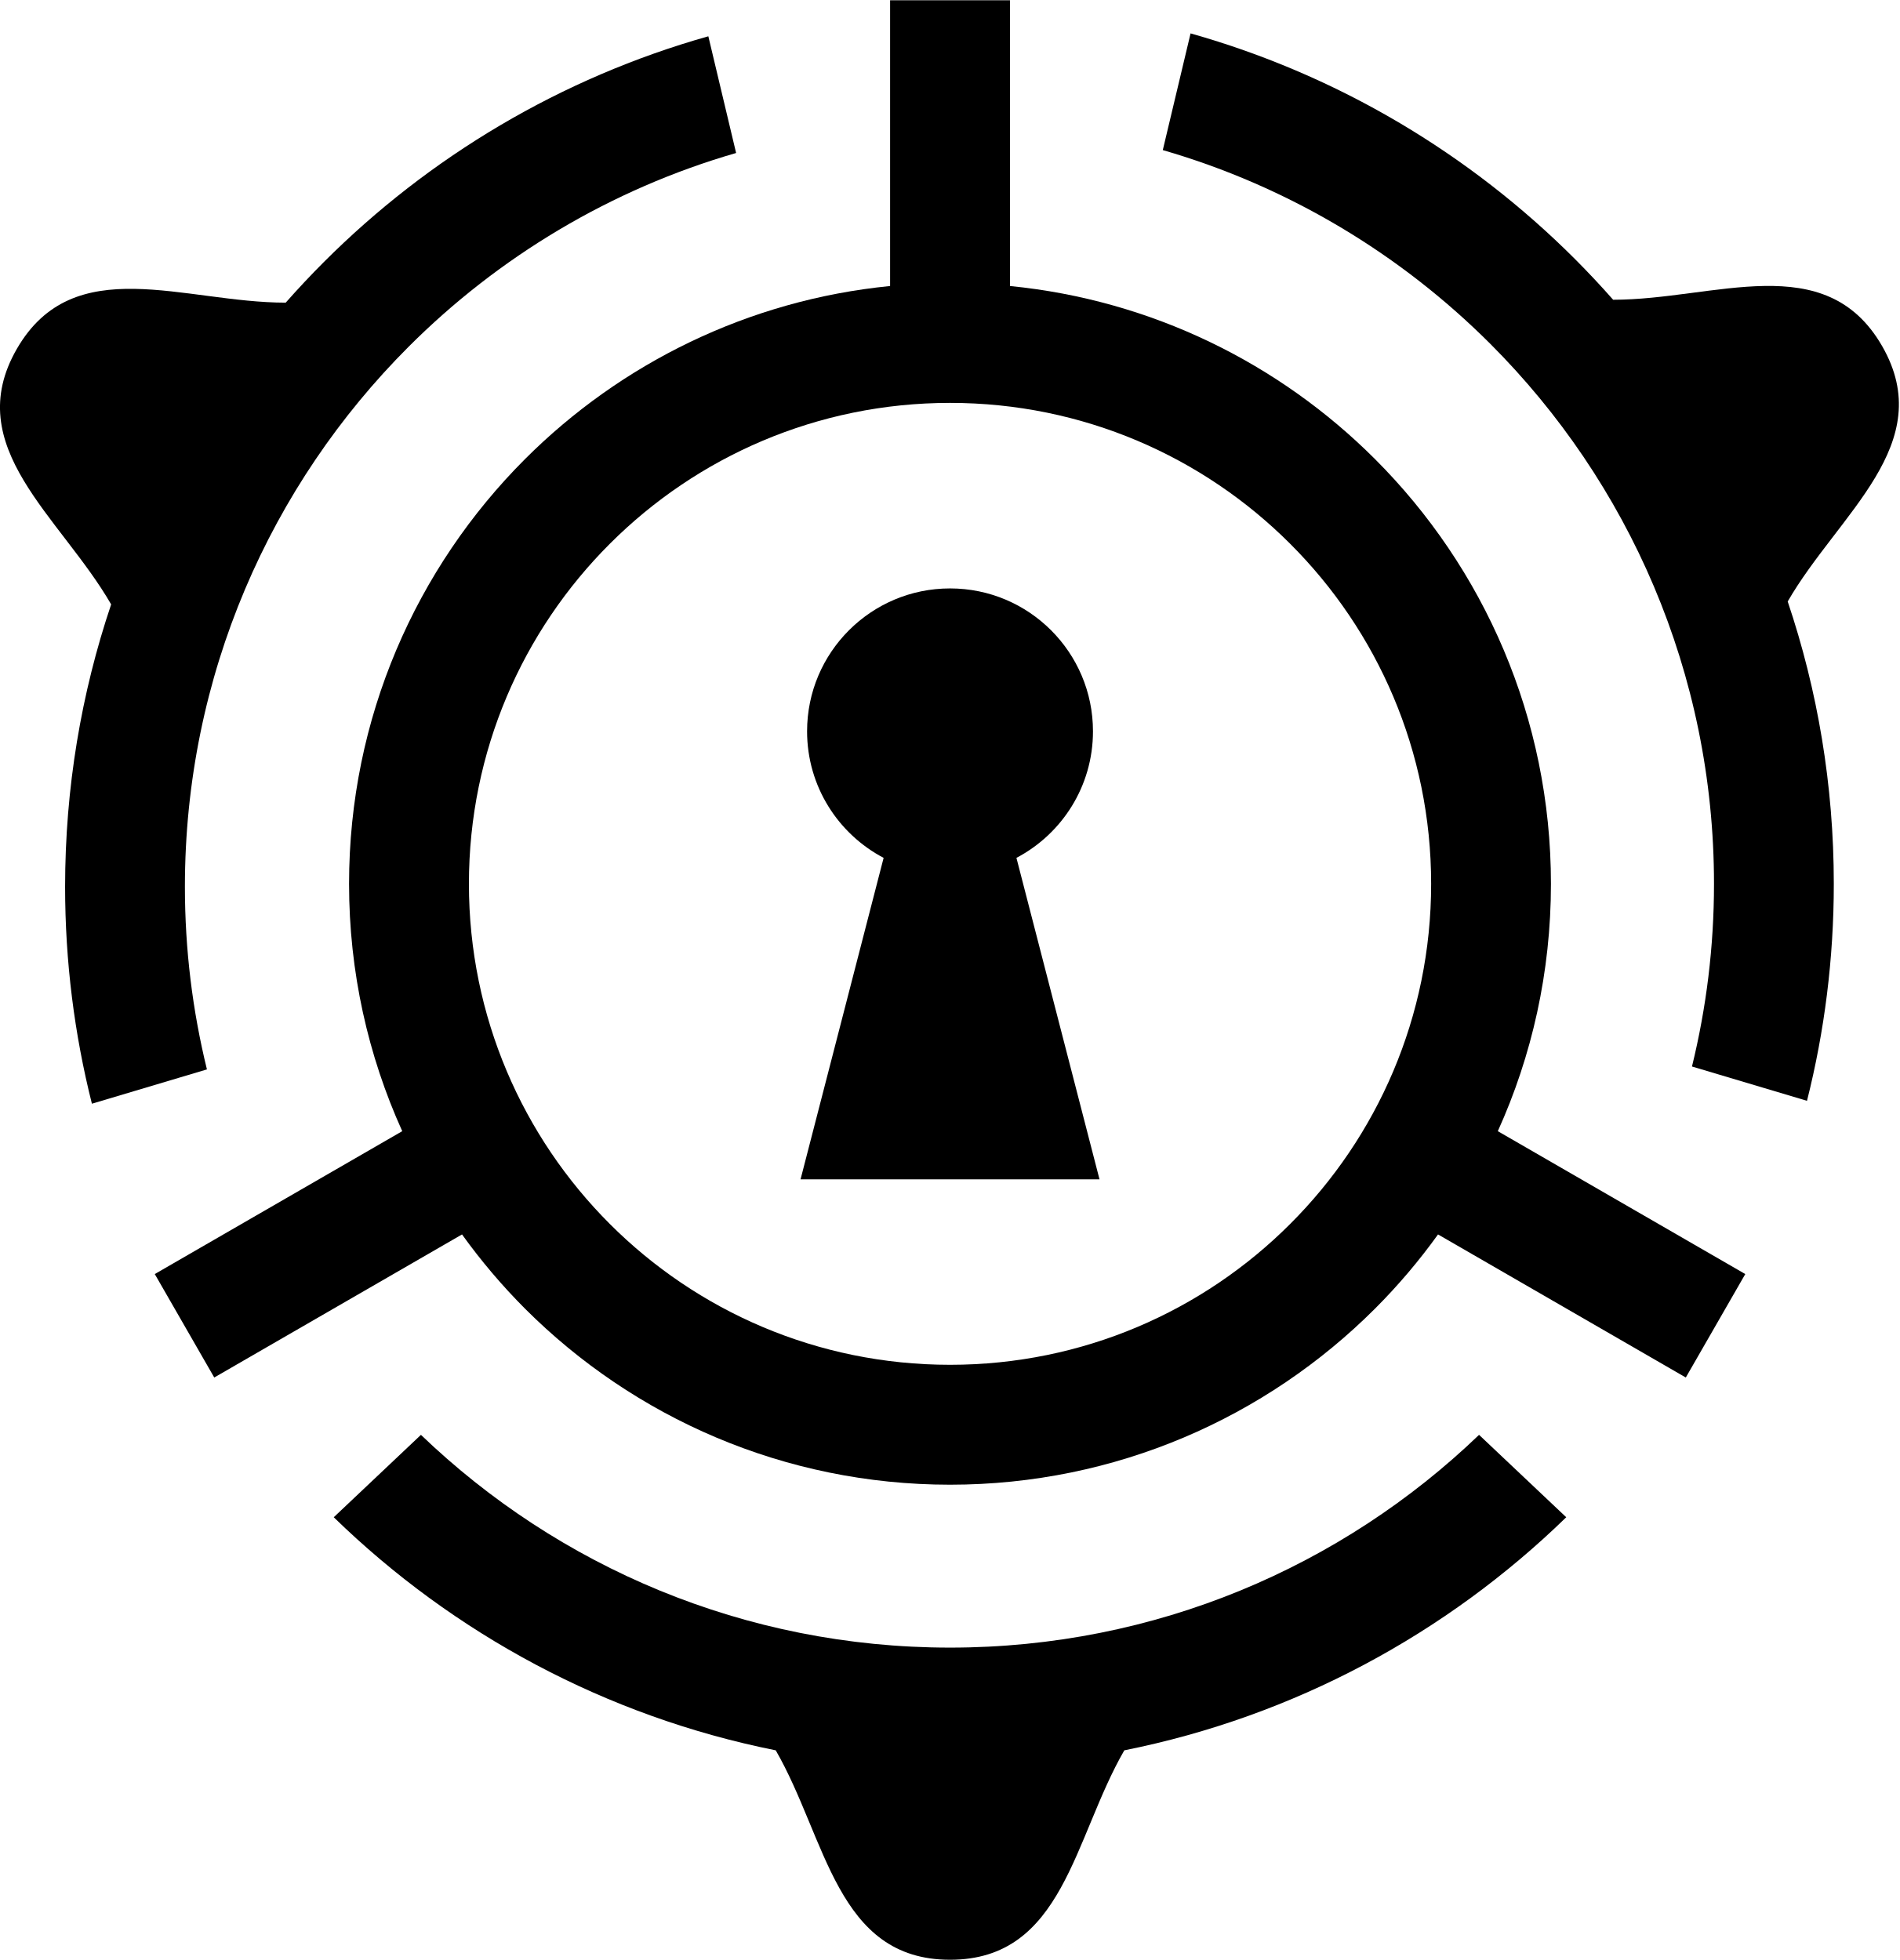
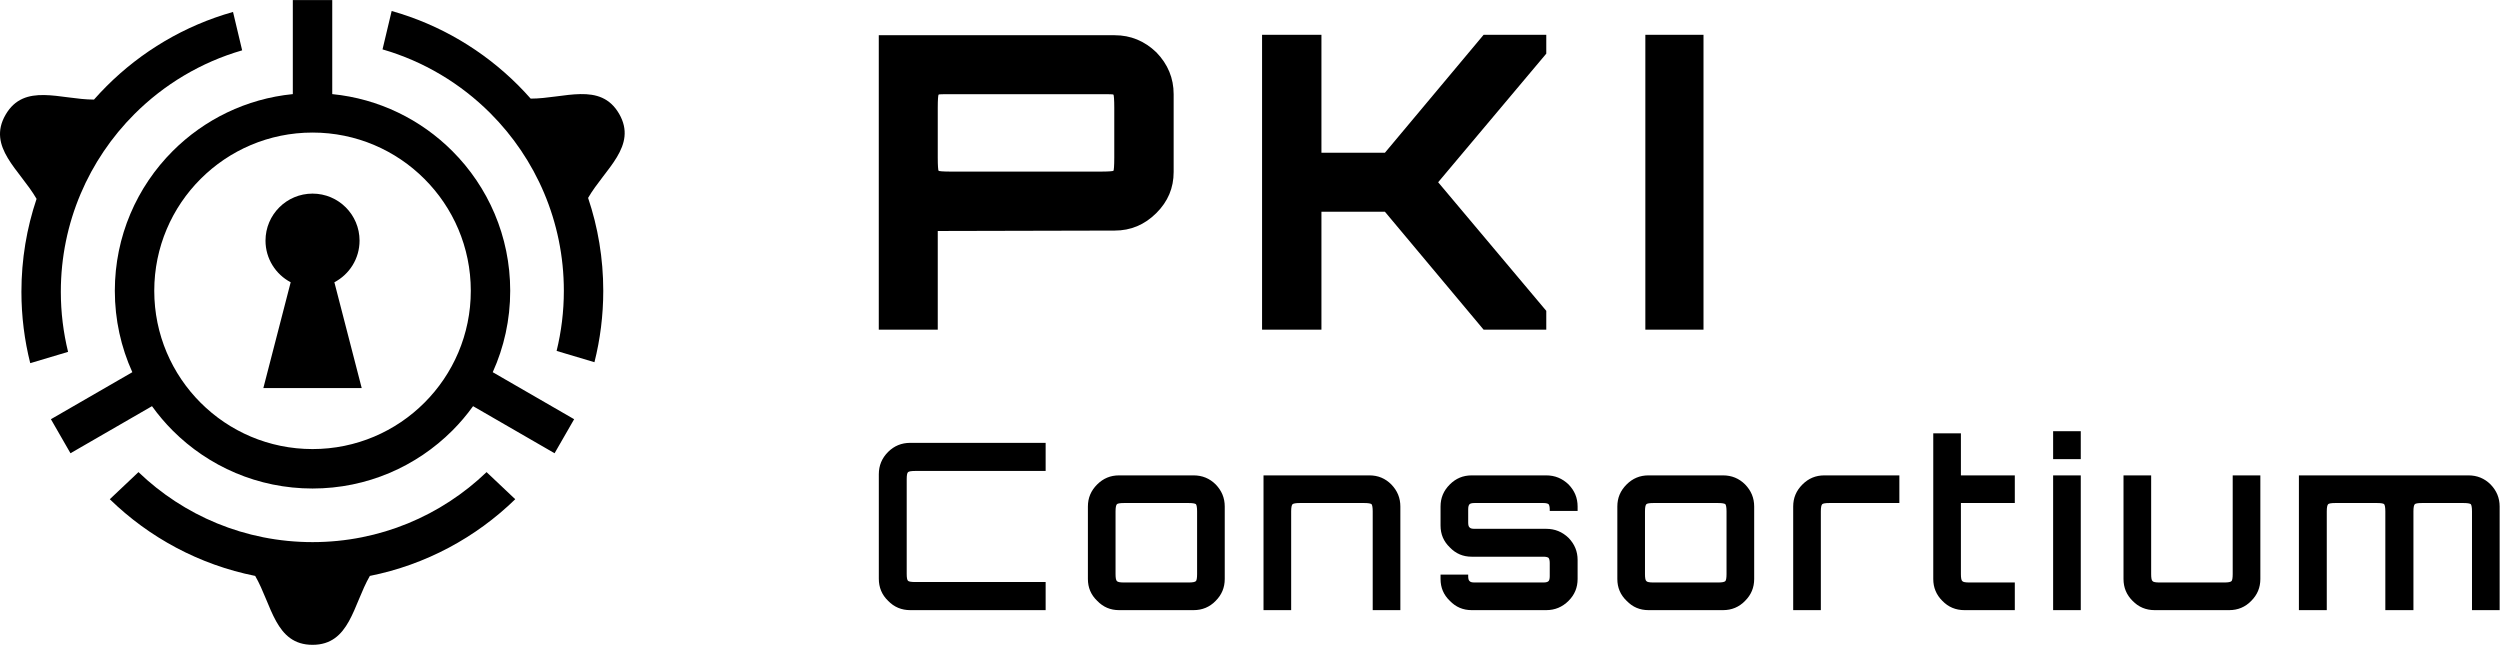
- <svg xmlns="http://www.w3.org/2000/svg" viewBox="0 0 314 324" width="314" height="324">
+ <svg xmlns="http://www.w3.org/2000/svg" viewBox="0 0 1256 324">
  <style>
		tspan { white-space: pre }
		.shp0 { fill: black } 
	</style>
+   <path id="Name" class="shp0" d="M441.5 165.63L441.5 17.7L560.02 17.7C568.04 17.7 575.03 20.58 581 26.34C586.76 32.3 589.64 39.3 589.64 47.32L589.64 86.41C589.64 94.44 586.76 101.23 581 106.99C575.03 112.96 568.04 115.84 560.02 115.84L471.13 116.05L471.13 165.63L441.5 165.63ZM477.92 86.21L552.81 86.21C556.93 86.21 559.19 86.01 559.4 85.8C559.6 85.59 559.81 83.33 559.81 79.21L559.81 54.11C559.81 50 559.6 47.74 559.4 47.53C559.19 47.32 556.93 47.32 552.81 47.32L477.92 47.32C473.81 47.32 471.75 47.32 471.54 47.53C471.34 47.74 471.13 50 471.13 54.11L471.13 79.21C471.13 83.33 471.34 85.59 471.54 85.8C471.75 86.01 473.81 86.21 477.92 86.21ZM634.06 165.63L634.06 17.49L663.89 17.49L663.89 76.74L695.78 76.74L745.37 17.49L776.85 17.49L776.85 26.95L722.53 91.56L776.85 156.17L776.85 165.63L745.37 165.63L695.78 106.38L663.89 106.38L663.89 165.63L634.06 165.63ZM826.62 165.63L826.62 17.49L855.84 17.49L855.84 165.63L826.62 165.63ZM457.28 306.53C452.96 306.53 449.22 305.01 446.19 301.86C443.04 298.83 441.52 295.09 441.52 290.77L441.52 238.25C441.52 233.93 443.04 230.19 446.19 227.04C449.22 224.01 452.96 222.49 457.28 222.49L525.33 222.49L525.33 236.61L459.73 236.61C457.74 236.61 456.58 236.85 456.22 237.2C455.76 237.55 455.53 238.71 455.53 240.7L455.53 288.32C455.53 290.31 455.76 291.47 456.22 291.82C456.58 292.17 457.74 292.41 459.73 292.41L525.33 292.41L525.33 306.53L457.28 306.53ZM562.2 306.53C557.88 306.53 554.27 305.01 551.23 301.86C548.08 298.83 546.56 295.21 546.56 290.89L546.56 254.47C546.56 250.15 548.08 246.53 551.23 243.38C554.27 240.35 557.88 238.83 562.2 238.83L599.67 238.83C603.99 238.83 607.73 240.35 610.76 243.38C613.79 246.53 615.31 250.15 615.31 254.47L615.31 290.89C615.31 295.21 613.79 298.83 610.76 301.86C607.73 305.01 603.99 306.53 599.67 306.53L562.2 306.53ZM564.65 292.64L597.22 292.64C599.2 292.64 600.37 292.41 600.84 291.94C601.19 291.59 601.42 290.42 601.42 288.44L601.42 256.92C601.42 254.94 601.19 253.77 600.84 253.3C600.37 252.95 599.2 252.72 597.22 252.72L564.65 252.72C562.67 252.72 561.5 252.95 561.15 253.3C560.69 253.77 560.45 254.94 560.45 256.92L560.45 288.44C560.45 290.42 560.69 291.59 561.15 291.94C561.5 292.41 562.67 292.64 564.65 292.64ZM634.79 306.53L634.79 238.83L688.02 238.83C692.34 238.83 695.96 240.35 698.99 243.38C702.03 246.53 703.54 250.15 703.54 254.47L703.54 306.53L689.65 306.53L689.65 256.92C689.65 254.94 689.42 253.77 689.07 253.3C688.6 252.95 687.44 252.72 685.45 252.72L653 252.72C651.02 252.72 649.85 252.95 649.38 253.3C648.92 253.77 648.68 254.94 648.68 256.92L648.68 306.53L634.79 306.53ZM739.37 306.53C735.05 306.53 731.43 305.01 728.4 301.86C725.24 298.83 723.73 295.21 723.73 290.89L723.73 288.67L737.62 288.67L737.62 289.49C737.62 290.77 737.85 291.59 738.32 291.94C738.67 292.41 739.49 292.64 740.77 292.64L775.44 292.64C776.72 292.64 777.54 292.41 778.01 291.94C778.35 291.59 778.59 290.77 778.59 289.49L778.59 282.84C778.59 281.55 778.35 280.73 778.01 280.27C777.54 279.92 776.72 279.69 775.44 279.69L739.37 279.69C735.05 279.69 731.43 278.17 728.4 275.02C725.24 271.98 723.73 268.36 723.73 264.04L723.73 254.47C723.73 250.15 725.24 246.53 728.4 243.38C731.43 240.35 735.05 238.83 739.37 238.83L776.84 238.83C781.16 238.83 784.89 240.35 788.04 243.38C791.08 246.53 792.59 250.15 792.59 254.47L792.59 256.69L778.59 256.69L778.59 255.87C778.59 254.59 778.35 253.77 778.01 253.3C777.54 252.95 776.72 252.72 775.44 252.72L740.77 252.72C739.49 252.72 738.67 252.95 738.32 253.3C737.85 253.77 737.62 254.59 737.62 255.87L737.62 262.52C737.62 263.81 737.85 264.63 738.32 264.98C738.67 265.44 739.49 265.68 740.77 265.68L776.84 265.68C781.16 265.68 784.89 267.19 788.04 270.23C791.08 273.38 792.59 277 792.59 281.32L792.59 290.89C792.59 295.21 791.08 298.83 788.04 301.86C784.89 305.01 781.16 306.53 776.84 306.53L739.37 306.53ZM828.19 306.53C823.87 306.53 820.25 305.01 817.22 301.86C814.06 298.83 812.55 295.21 812.55 290.89L812.55 254.47C812.55 250.15 814.06 246.53 817.22 243.38C820.25 240.35 823.87 238.83 828.19 238.83L865.66 238.83C869.98 238.83 873.71 240.35 876.74 243.38C879.78 246.53 881.3 250.15 881.3 254.47L881.3 290.89C881.3 295.21 879.78 298.83 876.74 301.86C873.71 305.01 869.98 306.53 865.66 306.53L828.19 306.53ZM830.64 292.64L863.21 292.64C865.19 292.64 866.36 292.41 866.82 291.94C867.17 291.59 867.41 290.42 867.41 288.44L867.41 256.92C867.41 254.94 867.17 253.77 866.82 253.3C866.36 252.95 865.19 252.72 863.21 252.72L830.64 252.72C828.66 252.72 827.49 252.95 827.14 253.3C826.67 253.77 826.44 254.94 826.44 256.92L826.44 288.44C826.44 290.42 826.67 291.59 827.14 291.94C827.49 292.41 828.66 292.64 830.64 292.64ZM900.9 306.53L900.9 254.47C900.9 250.15 902.41 246.53 905.57 243.38C908.6 240.35 912.22 238.83 916.54 238.83L954.24 238.83L954.24 252.72L918.99 252.72C917.01 252.72 915.84 252.95 915.49 253.3C915.02 253.77 914.79 254.94 914.79 256.92L914.79 306.53L900.9 306.53ZM986.91 306.53C982.59 306.53 978.86 305.01 975.83 301.86C972.79 298.83 971.27 295.21 971.27 290.89L971.27 217.7L985.16 217.7L985.16 238.83L1012.24 238.83L1012.24 252.72L985.16 252.72L985.16 288.44C985.16 290.42 985.4 291.59 985.86 291.94C986.21 292.41 987.38 292.64 989.37 292.64L1012.24 292.64L1012.24 306.53L986.91 306.53ZM1031.49 306.53L1031.49 238.83L1045.38 238.83L1045.38 306.53L1031.49 306.53ZM1031.49 230.66L1031.49 216.65L1045.38 216.65L1045.38 230.66L1031.49 230.66ZM1082.49 306.53C1078.17 306.53 1074.44 305.01 1071.4 301.86C1068.36 298.83 1066.85 295.21 1066.85 290.89L1066.85 238.83L1080.74 238.83L1080.74 288.44C1080.74 290.42 1080.97 291.59 1081.44 291.94C1081.79 292.41 1082.96 292.64 1084.94 292.64L1117.51 292.64C1119.49 292.64 1120.66 292.41 1121.12 291.94C1121.47 291.59 1121.71 290.42 1121.71 288.44L1121.71 238.83L1135.6 238.83L1135.6 290.89C1135.6 295.21 1134.08 298.83 1131.05 301.86C1128.01 305.01 1124.28 306.53 1119.96 306.53L1082.49 306.53ZM1154.97 306.53L1154.97 238.83L1240.18 238.83C1244.49 238.83 1248.23 240.35 1251.26 243.38C1254.3 246.53 1255.82 250.15 1255.82 254.47L1255.82 306.53L1241.93 306.53L1241.93 256.92C1241.93 254.94 1241.69 253.77 1241.34 253.3C1240.87 252.95 1239.71 252.72 1237.72 252.72L1216.71 252.72C1214.73 252.72 1213.56 252.95 1213.21 253.3C1212.74 253.77 1212.51 254.94 1212.51 256.92L1212.51 306.53L1198.39 306.53L1198.39 256.92C1198.39 254.94 1198.15 253.77 1197.8 253.3C1197.45 252.95 1196.29 252.72 1194.3 252.72L1173.18 252.72C1171.19 252.72 1170.02 252.95 1169.67 253.3C1169.21 253.77 1168.97 254.94 1168.97 256.92L1168.97 306.53L1154.97 306.53Z" />
  <g id="Element">
    <path id="Bottom" class="shp0" d="M185.82 289.34C177.42 303.88 175.78 323.96 157.02 323.96C138.25 323.96 136.6 303.88 128.21 289.34C100.11 283.72 74.92 270.04 55.16 250.81L69.57 237.19C92.26 258.97 123.07 272.36 157.02 272.36C190.96 272.36 221.77 258.97 244.45 237.19L258.86 250.81C239.1 270.04 213.92 283.72 185.82 289.34Z" />
    <path id="Right" class="shp0" d="M196.77 5.52C221.12 12.39 242.9 25.42 260.3 42.82C262.47 45 264.58 47.24 266.61 49.55C283.41 49.55 301.66 40.93 311.05 57.18C320.42 73.43 303.86 84.89 295.46 99.43C300.4 114.09 303.08 129.79 303.08 146.11C303.08 158.48 301.54 170.5 298.65 181.97L279.64 176.3C282.01 166.63 283.28 156.52 283.28 146.11C283.28 111.24 269.14 79.67 246.3 56.83C231.44 41.98 212.91 30.81 192.18 24.81L196.77 5.52Z" />
    <path id="Left" class="shp0" d="M18.37 99.91C9.98 85.37 -6.59 73.91 2.79 57.66C12.18 41.41 30.42 50.03 47.22 50.03C49.26 47.72 51.36 45.48 53.54 43.3C70.94 25.9 92.71 12.87 117.07 6L121.66 25.29C100.93 31.29 82.39 42.46 67.54 57.31C44.7 80.15 30.56 111.72 30.56 146.59C30.56 157 31.83 167.11 34.2 176.78L15.19 182.45C12.3 170.98 10.76 158.96 10.76 146.59C10.76 130.27 13.43 114.57 18.37 99.91Z" />
    <path id="Table" class="shp0" d="M227.24 75.88C245.22 93.85 256.33 118.68 256.33 146.11C256.33 160.68 253.19 174.53 247.55 186.99L288.45 210.61L278.62 227.71L237.67 204.06C234.53 208.43 231.04 212.54 227.24 216.34C209.26 234.31 184.43 245.43 157.02 245.43C129.59 245.43 104.76 234.31 86.78 216.34C82.99 212.54 79.5 208.43 76.36 204.06L35.41 227.71L25.58 210.61L66.48 186.99C60.84 174.53 57.69 160.68 57.69 146.11C57.69 118.68 68.81 93.85 86.78 75.88C102.57 60.1 123.64 49.6 147.11 47.28L147.11 0.04L166.92 0.04L166.92 47.28C190.39 49.6 211.46 60.1 227.24 75.88ZM213.23 89.89C198.85 75.5 178.97 66.6 157.02 66.6C135.06 66.6 115.18 75.5 100.79 89.89C86.4 104.27 77.5 124.15 77.5 146.11C77.5 168.06 86.4 187.94 100.79 202.33C115.18 216.72 135.06 225.61 157.02 225.61C178.97 225.61 198.85 216.72 213.23 202.33C227.63 187.95 236.53 168.06 236.53 146.11C236.53 124.15 227.63 104.27 213.23 89.89Z" />
    <path id="Keyhole" class="shp0" d="M146.04 141.81L132.31 194.95L181.72 194.95L167.99 141.81C175.51 137.86 180.64 129.97 180.64 120.89C180.64 107.85 170.06 97.27 157.02 97.27C143.97 97.27 133.39 107.85 133.39 120.89C133.39 129.97 138.52 137.86 146.04 141.81Z" />
  </g>
</svg>
